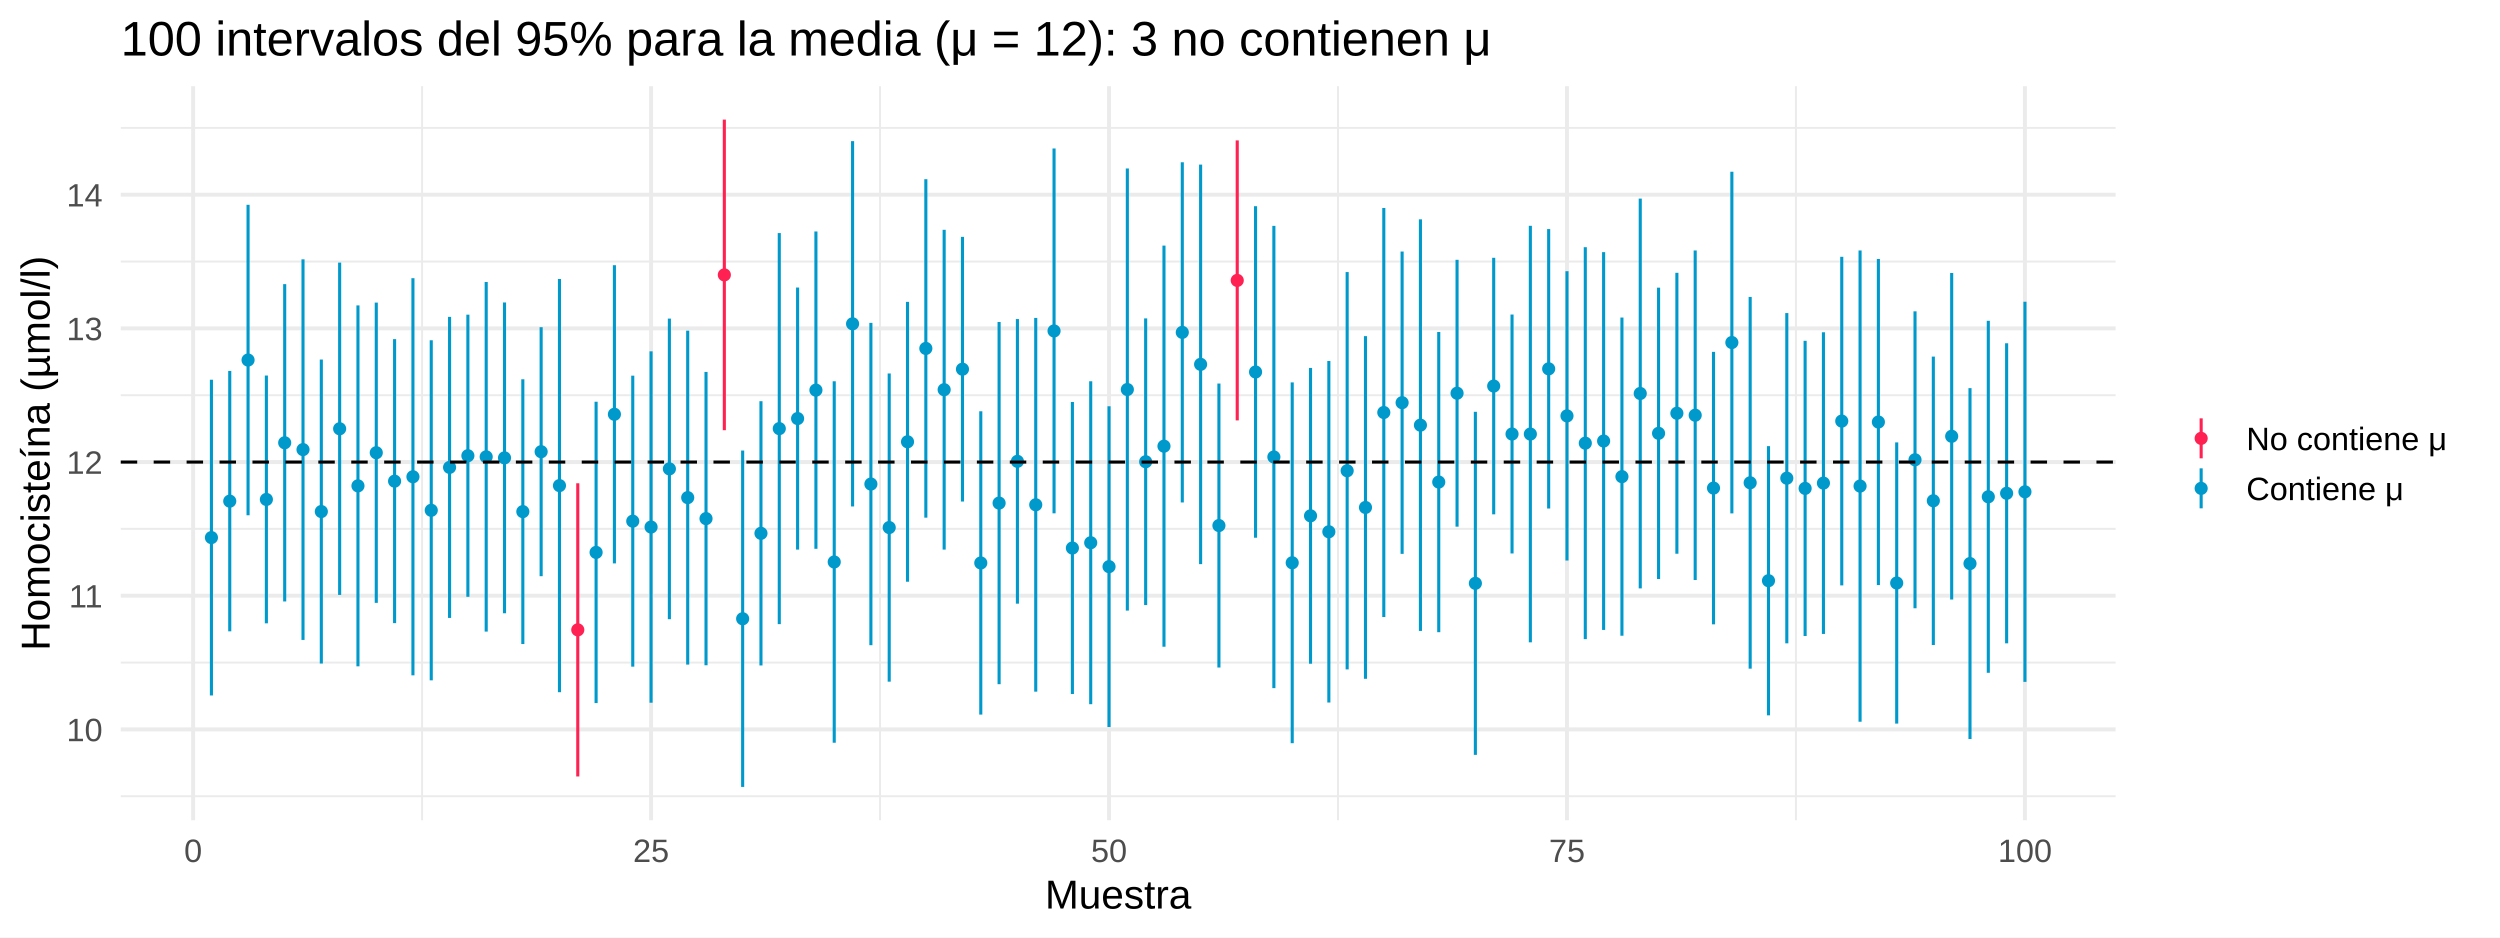
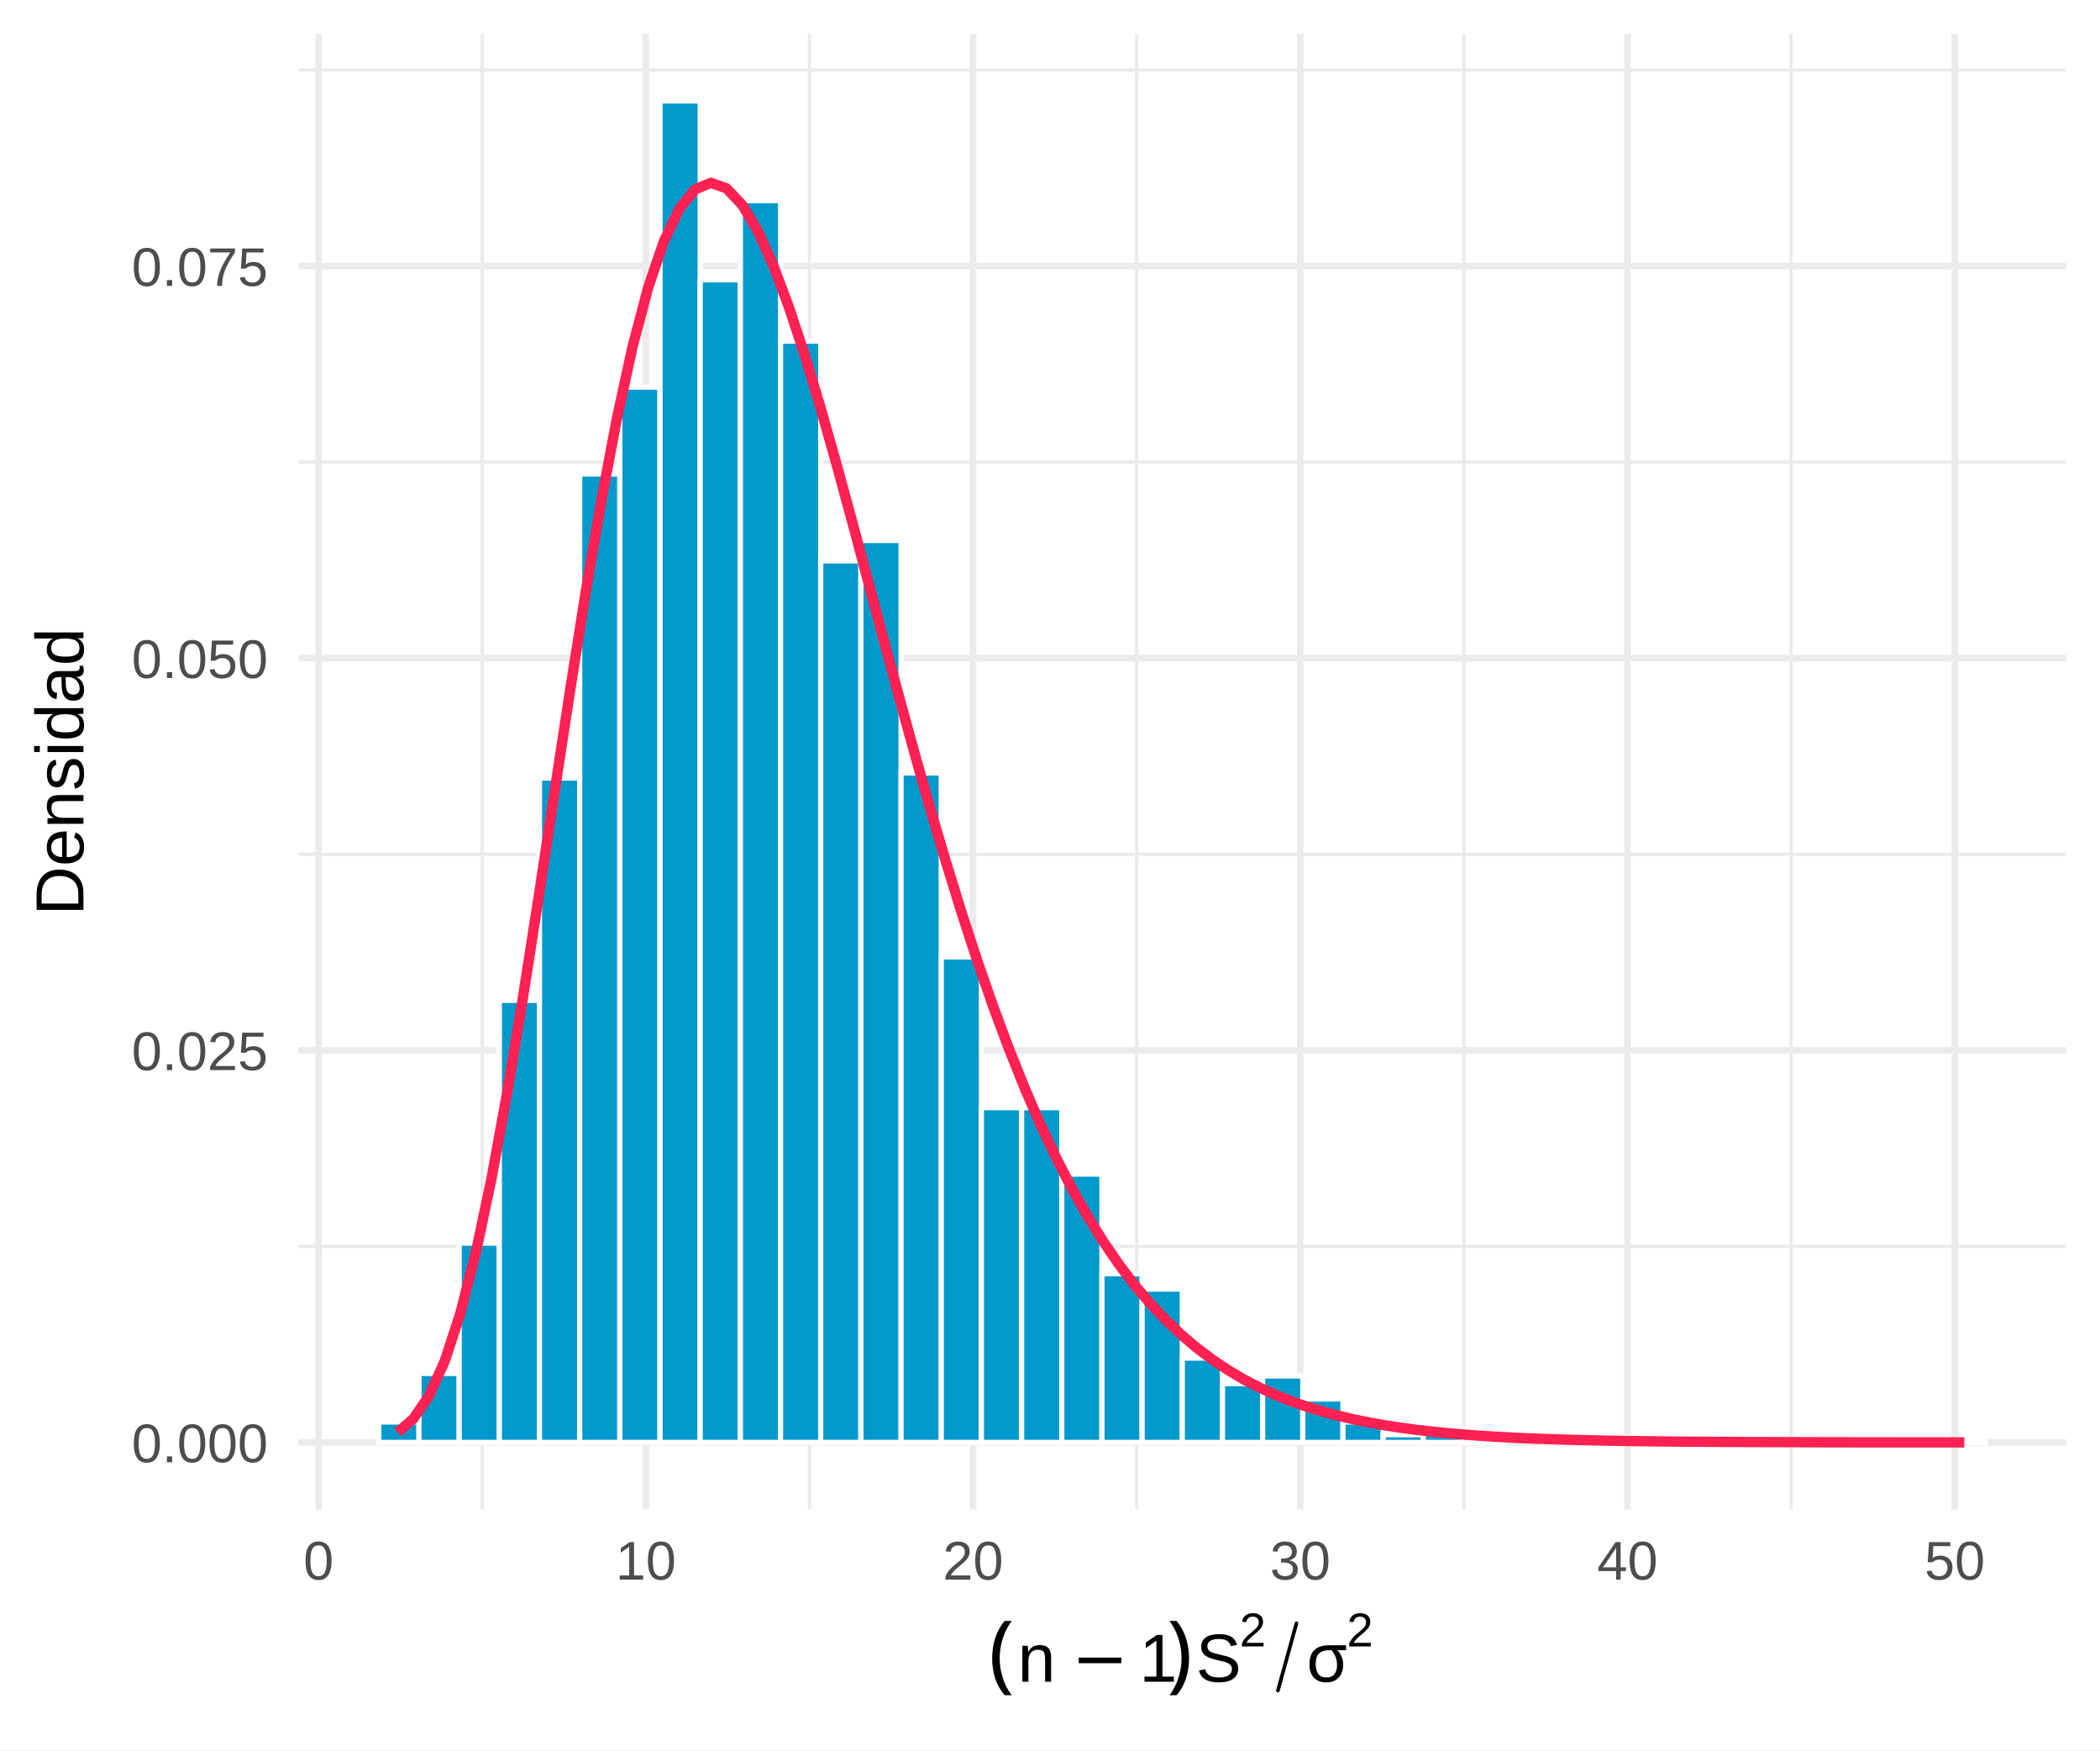
- <svg xmlns="http://www.w3.org/2000/svg" class="svglite" width="864.00pt" height="324.00pt" viewBox="0 0 864.00 324.00">
+ <svg xmlns="http://www.w3.org/2000/svg" class="svglite" width="432.00pt" height="360.00pt" viewBox="0 0 432.00 360.00">
  <defs>
    <style type="text/css">
    .svglite line, .svglite polyline, .svglite polygon, .svglite path, .svglite rect, .svglite circle {
      fill: none;
      stroke: #000000;
      stroke-linecap: round;
      stroke-linejoin: round;
      stroke-miterlimit: 10.00;
    }
    .svglite text {
      white-space: pre;
    }
  </style>
  </defs>
  <rect width="100%" height="100%" style="stroke: none; fill: #FFFFFF;" />
  <defs>
-     <clipPath id="cpMC4wMHw4NjQuMDB8MC4wMHwzMjQuMDA=">
-       <rect x="0.00" y="0.00" width="864.00" height="324.00" />
+     <clipPath id="cpMC4wMHw0MzIuMDB8MC4wMHwzNjAuMDA=">
+       <rect x="0.00" y="0.00" width="432.00" height="360.00" />
    </clipPath>
  </defs>
-   <g clip-path="url(#cpMC4wMHw4NjQuMDB8MC4wMHwzMjQuMDA=)">
+   <g clip-path="url(#cpMC4wMHw0MzIuMDB8MC4wMHwzNjAuMDA=)">
</g>
  <defs>
-     <clipPath id="cpNDEuNzN8NzMxLjE2fDI5LjgwfDI4My41MA==">
-       <rect x="41.73" y="29.80" width="689.43" height="253.69" />
+     <clipPath id="cpNjEuNDB8NDI1LjAzfDYuOTd8MzEwLjQ1">
+       <rect x="61.40" y="6.97" width="363.63" height="303.47" />
    </clipPath>
  </defs>
-   <g clip-path="url(#cpNDEuNzN8NzMxLjE2fDI5LjgwfDI4My41MA==)">
-     <polyline points="41.73,275.18 731.16,275.18 " style="stroke-width: 0.68; stroke: #EBEBEB; stroke-linecap: butt;" />
-     <polyline points="41.73,228.98 731.16,228.98 " style="stroke-width: 0.68; stroke: #EBEBEB; stroke-linecap: butt;" />
-     <polyline points="41.73,182.78 731.16,182.78 " style="stroke-width: 0.68; stroke: #EBEBEB; stroke-linecap: butt;" />
-     <polyline points="41.73,136.59 731.16,136.59 " style="stroke-width: 0.68; stroke: #EBEBEB; stroke-linecap: butt;" />
-     <polyline points="41.73,90.39 731.16,90.39 " style="stroke-width: 0.68; stroke: #EBEBEB; stroke-linecap: butt;" />
-     <polyline points="41.73,44.20 731.16,44.20 " style="stroke-width: 0.68; stroke: #EBEBEB; stroke-linecap: butt;" />
-     <polyline points="145.87,283.50 145.87,29.80 " style="stroke-width: 0.68; stroke: #EBEBEB; stroke-linecap: butt;" />
-     <polyline points="304.14,283.50 304.14,29.80 " style="stroke-width: 0.68; stroke: #EBEBEB; stroke-linecap: butt;" />
-     <polyline points="462.41,283.50 462.41,29.80 " style="stroke-width: 0.68; stroke: #EBEBEB; stroke-linecap: butt;" />
-     <polyline points="620.68,283.50 620.68,29.80 " style="stroke-width: 0.68; stroke: #EBEBEB; stroke-linecap: butt;" />
-     <polyline points="41.73,252.08 731.16,252.08 " style="stroke-width: 1.36; stroke: #EBEBEB; stroke-linecap: butt;" />
-     <polyline points="41.73,205.88 731.16,205.88 " style="stroke-width: 1.36; stroke: #EBEBEB; stroke-linecap: butt;" />
-     <polyline points="41.73,159.69 731.16,159.69 " style="stroke-width: 1.36; stroke: #EBEBEB; stroke-linecap: butt;" />
-     <polyline points="41.73,113.49 731.16,113.49 " style="stroke-width: 1.36; stroke: #EBEBEB; stroke-linecap: butt;" />
-     <polyline points="41.73,67.29 731.16,67.29 " style="stroke-width: 1.36; stroke: #EBEBEB; stroke-linecap: butt;" />
-     <polyline points="66.74,283.50 66.74,29.80 " style="stroke-width: 1.36; stroke: #EBEBEB; stroke-linecap: butt;" />
-     <polyline points="225.01,283.50 225.01,29.80 " style="stroke-width: 1.36; stroke: #EBEBEB; stroke-linecap: butt;" />
-     <polyline points="383.28,283.50 383.28,29.80 " style="stroke-width: 1.36; stroke: #EBEBEB; stroke-linecap: butt;" />
-     <polyline points="541.55,283.50 541.55,29.80 " style="stroke-width: 1.36; stroke: #EBEBEB; stroke-linecap: butt;" />
-     <polyline points="699.82,283.50 699.82,29.80 " style="stroke-width: 1.36; stroke: #EBEBEB; stroke-linecap: butt;" />
-     <line x1="73.07" y1="240.35" x2="73.07" y2="131.23" style="stroke-width: 1.07; stroke: #0099CC; stroke-linecap: butt;" />
-     <line x1="79.40" y1="218.19" x2="79.40" y2="128.20" style="stroke-width: 1.07; stroke: #0099CC; stroke-linecap: butt;" />
-     <line x1="85.73" y1="178.08" x2="85.73" y2="70.78" style="stroke-width: 1.07; stroke: #0099CC; stroke-linecap: butt;" />
-     <line x1="92.06" y1="215.42" x2="92.06" y2="129.79" style="stroke-width: 1.07; stroke: #0099CC; stroke-linecap: butt;" />
-     <line x1="98.39" y1="207.86" x2="98.39" y2="98.19" style="stroke-width: 1.07; stroke: #0099CC; stroke-linecap: butt;" />
-     <line x1="104.72" y1="221.15" x2="104.72" y2="89.62" style="stroke-width: 1.07; stroke: #0099CC; stroke-linecap: butt;" />
-     <line x1="111.05" y1="229.32" x2="111.05" y2="124.25" style="stroke-width: 1.07; stroke: #0099CC; stroke-linecap: butt;" />
-     <line x1="117.38" y1="205.61" x2="117.38" y2="90.75" style="stroke-width: 1.07; stroke: #0099CC; stroke-linecap: butt;" />
-     <line x1="123.71" y1="230.28" x2="123.71" y2="105.55" style="stroke-width: 1.07; stroke: #0099CC; stroke-linecap: butt;" />
-     <line x1="130.04" y1="208.35" x2="130.04" y2="104.57" style="stroke-width: 1.07; stroke: #0099CC; stroke-linecap: butt;" />
-     <line x1="136.37" y1="215.36" x2="136.37" y2="117.21" style="stroke-width: 1.07; stroke: #0099CC; stroke-linecap: butt;" />
-     <line x1="142.71" y1="233.39" x2="142.71" y2="96.14" style="stroke-width: 1.07; stroke: #0099CC; stroke-linecap: butt;" />
-     <line x1="149.04" y1="235.12" x2="149.04" y2="117.60" style="stroke-width: 1.07; stroke: #0099CC; stroke-linecap: butt;" />
-     <line x1="155.37" y1="213.56" x2="155.37" y2="109.50" style="stroke-width: 1.07; stroke: #0099CC; stroke-linecap: butt;" />
-     <line x1="161.70" y1="206.25" x2="161.70" y2="108.76" style="stroke-width: 1.07; stroke: #0099CC; stroke-linecap: butt;" />
-     <line x1="168.03" y1="218.29" x2="168.03" y2="97.47" style="stroke-width: 1.07; stroke: #0099CC; stroke-linecap: butt;" />
-     <line x1="174.36" y1="211.94" x2="174.36" y2="104.54" style="stroke-width: 1.07; stroke: #0099CC; stroke-linecap: butt;" />
-     <line x1="180.69" y1="222.57" x2="180.69" y2="131.07" style="stroke-width: 1.07; stroke: #0099CC; stroke-linecap: butt;" />
-     <line x1="187.02" y1="199.14" x2="187.02" y2="113.08" style="stroke-width: 1.07; stroke: #0099CC; stroke-linecap: butt;" />
-     <line x1="193.35" y1="239.22" x2="193.35" y2="96.43" style="stroke-width: 1.07; stroke: #0099CC; stroke-linecap: butt;" />
-     <line x1="199.68" y1="268.34" x2="199.68" y2="167.02" style="stroke-width: 1.07; stroke: #FF2152; stroke-linecap: butt;" />
-     <line x1="206.01" y1="242.97" x2="206.01" y2="138.85" style="stroke-width: 1.07; stroke: #0099CC; stroke-linecap: butt;" />
-     <line x1="212.34" y1="194.70" x2="212.34" y2="91.65" style="stroke-width: 1.07; stroke: #0099CC; stroke-linecap: butt;" />
-     <line x1="218.68" y1="230.41" x2="218.68" y2="129.84" style="stroke-width: 1.07; stroke: #0099CC; stroke-linecap: butt;" />
-     <line x1="225.01" y1="242.86" x2="225.01" y2="121.43" style="stroke-width: 1.07; stroke: #0099CC; stroke-linecap: butt;" />
-     <line x1="231.34" y1="213.99" x2="231.34" y2="110.10" style="stroke-width: 1.07; stroke: #0099CC; stroke-linecap: butt;" />
-     <line x1="237.67" y1="229.68" x2="237.67" y2="114.27" style="stroke-width: 1.07; stroke: #0099CC; stroke-linecap: butt;" />
-     <line x1="244.00" y1="229.92" x2="244.00" y2="128.54" style="stroke-width: 1.07; stroke: #0099CC; stroke-linecap: butt;" />
-     <line x1="250.33" y1="148.67" x2="250.33" y2="41.33" style="stroke-width: 1.07; stroke: #FF2152; stroke-linecap: butt;" />
-     <line x1="256.66" y1="271.96" x2="256.66" y2="155.71" style="stroke-width: 1.07; stroke: #0099CC; stroke-linecap: butt;" />
-     <line x1="262.99" y1="229.99" x2="262.99" y2="138.66" style="stroke-width: 1.07; stroke: #0099CC; stroke-linecap: butt;" />
-     <line x1="269.32" y1="215.71" x2="269.32" y2="80.55" style="stroke-width: 1.07; stroke: #0099CC; stroke-linecap: butt;" />
-     <line x1="275.65" y1="189.94" x2="275.65" y2="99.37" style="stroke-width: 1.07; stroke: #0099CC; stroke-linecap: butt;" />
-     <line x1="281.98" y1="189.66" x2="281.98" y2="80.00" style="stroke-width: 1.07; stroke: #0099CC; stroke-linecap: butt;" />
-     <line x1="288.31" y1="256.68" x2="288.31" y2="131.76" style="stroke-width: 1.07; stroke: #0099CC; stroke-linecap: butt;" />
-     <line x1="294.65" y1="175.04" x2="294.65" y2="48.78" style="stroke-width: 1.07; stroke: #0099CC; stroke-linecap: butt;" />
-     <line x1="300.98" y1="222.99" x2="300.98" y2="111.59" style="stroke-width: 1.07; stroke: #0099CC; stroke-linecap: butt;" />
-     <line x1="307.31" y1="235.58" x2="307.31" y2="129.06" style="stroke-width: 1.07; stroke: #0099CC; stroke-linecap: butt;" />
-     <line x1="313.64" y1="201.05" x2="313.64" y2="104.32" style="stroke-width: 1.07; stroke: #0099CC; stroke-linecap: butt;" />
-     <line x1="319.97" y1="178.90" x2="319.97" y2="61.94" style="stroke-width: 1.07; stroke: #0099CC; stroke-linecap: butt;" />
-     <line x1="326.30" y1="189.95" x2="326.30" y2="79.41" style="stroke-width: 1.07; stroke: #0099CC; stroke-linecap: butt;" />
-     <line x1="332.63" y1="173.32" x2="332.63" y2="81.86" style="stroke-width: 1.07; stroke: #0099CC; stroke-linecap: butt;" />
-     <line x1="338.96" y1="246.97" x2="338.96" y2="142.14" style="stroke-width: 1.07; stroke: #0099CC; stroke-linecap: butt;" />
-     <line x1="345.29" y1="236.45" x2="345.29" y2="111.29" style="stroke-width: 1.07; stroke: #0099CC; stroke-linecap: butt;" />
-     <line x1="351.62" y1="208.62" x2="351.62" y2="110.26" style="stroke-width: 1.07; stroke: #0099CC; stroke-linecap: butt;" />
-     <line x1="357.95" y1="239.03" x2="357.95" y2="109.87" style="stroke-width: 1.07; stroke: #0099CC; stroke-linecap: butt;" />
-     <line x1="364.28" y1="177.41" x2="364.28" y2="51.32" style="stroke-width: 1.07; stroke: #0099CC; stroke-linecap: butt;" />
-     <line x1="370.62" y1="239.85" x2="370.62" y2="138.94" style="stroke-width: 1.07; stroke: #0099CC; stroke-linecap: butt;" />
-     <line x1="376.95" y1="243.36" x2="376.95" y2="131.77" style="stroke-width: 1.07; stroke: #0099CC; stroke-linecap: butt;" />
-     <line x1="383.28" y1="251.24" x2="383.28" y2="140.41" style="stroke-width: 1.07; stroke: #0099CC; stroke-linecap: butt;" />
-     <line x1="389.61" y1="211.03" x2="389.61" y2="58.21" style="stroke-width: 1.07; stroke: #0099CC; stroke-linecap: butt;" />
-     <line x1="395.94" y1="209.12" x2="395.94" y2="110.03" style="stroke-width: 1.07; stroke: #0099CC; stroke-linecap: butt;" />
-     <line x1="402.27" y1="223.52" x2="402.27" y2="84.87" style="stroke-width: 1.07; stroke: #0099CC; stroke-linecap: butt;" />
-     <line x1="408.60" y1="173.65" x2="408.60" y2="56.08" style="stroke-width: 1.07; stroke: #0099CC; stroke-linecap: butt;" />
-     <line x1="414.93" y1="194.97" x2="414.93" y2="56.88" style="stroke-width: 1.07; stroke: #0099CC; stroke-linecap: butt;" />
-     <line x1="421.26" y1="230.70" x2="421.26" y2="132.55" style="stroke-width: 1.07; stroke: #0099CC; stroke-linecap: butt;" />
-     <line x1="427.59" y1="145.29" x2="427.59" y2="48.53" style="stroke-width: 1.07; stroke: #FF2152; stroke-linecap: butt;" />
-     <line x1="433.92" y1="185.84" x2="433.92" y2="71.27" style="stroke-width: 1.07; stroke: #0099CC; stroke-linecap: butt;" />
-     <line x1="440.25" y1="237.81" x2="440.25" y2="78.05" style="stroke-width: 1.07; stroke: #0099CC; stroke-linecap: butt;" />
-     <line x1="446.59" y1="256.84" x2="446.59" y2="132.16" style="stroke-width: 1.07; stroke: #0099CC; stroke-linecap: butt;" />
-     <line x1="452.92" y1="229.38" x2="452.92" y2="127.16" style="stroke-width: 1.07; stroke: #0099CC; stroke-linecap: butt;" />
-     <line x1="459.25" y1="242.79" x2="459.25" y2="124.77" style="stroke-width: 1.07; stroke: #0099CC; stroke-linecap: butt;" />
-     <line x1="465.58" y1="231.35" x2="465.58" y2="94.03" style="stroke-width: 1.07; stroke: #0099CC; stroke-linecap: butt;" />
-     <line x1="471.91" y1="234.59" x2="471.91" y2="116.17" style="stroke-width: 1.07; stroke: #0099CC; stroke-linecap: butt;" />
-     <line x1="478.24" y1="213.23" x2="478.24" y2="71.88" style="stroke-width: 1.07; stroke: #0099CC; stroke-linecap: butt;" />
-     <line x1="484.57" y1="191.41" x2="484.57" y2="86.93" style="stroke-width: 1.07; stroke: #0099CC; stroke-linecap: butt;" />
-     <line x1="490.90" y1="218.05" x2="490.90" y2="75.80" style="stroke-width: 1.07; stroke: #0099CC; stroke-linecap: butt;" />
-     <line x1="497.23" y1="218.48" x2="497.23" y2="114.73" style="stroke-width: 1.07; stroke: #0099CC; stroke-linecap: butt;" />
-     <line x1="503.56" y1="182.02" x2="503.56" y2="89.79" style="stroke-width: 1.07; stroke: #0099CC; stroke-linecap: butt;" />
-     <line x1="509.89" y1="260.89" x2="509.89" y2="142.32" style="stroke-width: 1.07; stroke: #0099CC; stroke-linecap: butt;" />
-     <line x1="516.22" y1="177.75" x2="516.22" y2="89.10" style="stroke-width: 1.07; stroke: #0099CC; stroke-linecap: butt;" />
-     <line x1="522.56" y1="191.28" x2="522.56" y2="108.71" style="stroke-width: 1.07; stroke: #0099CC; stroke-linecap: butt;" />
-     <line x1="528.89" y1="221.99" x2="528.89" y2="78.03" style="stroke-width: 1.07; stroke: #0099CC; stroke-linecap: butt;" />
-     <line x1="535.22" y1="175.76" x2="535.22" y2="79.17" style="stroke-width: 1.07; stroke: #0099CC; stroke-linecap: butt;" />
-     <line x1="541.55" y1="193.73" x2="541.55" y2="93.73" style="stroke-width: 1.07; stroke: #0099CC; stroke-linecap: butt;" />
-     <line x1="547.88" y1="220.89" x2="547.88" y2="85.44" style="stroke-width: 1.07; stroke: #0099CC; stroke-linecap: butt;" />
-     <line x1="554.21" y1="217.71" x2="554.21" y2="87.14" style="stroke-width: 1.07; stroke: #0099CC; stroke-linecap: butt;" />
-     <line x1="560.54" y1="219.72" x2="560.54" y2="109.75" style="stroke-width: 1.07; stroke: #0099CC; stroke-linecap: butt;" />
-     <line x1="566.87" y1="203.35" x2="566.87" y2="68.63" style="stroke-width: 1.07; stroke: #0099CC; stroke-linecap: butt;" />
-     <line x1="573.20" y1="200.11" x2="573.20" y2="99.42" style="stroke-width: 1.07; stroke: #0099CC; stroke-linecap: butt;" />
-     <line x1="579.53" y1="191.37" x2="579.53" y2="94.27" style="stroke-width: 1.07; stroke: #0099CC; stroke-linecap: butt;" />
-     <line x1="585.86" y1="200.45" x2="585.86" y2="86.55" style="stroke-width: 1.07; stroke: #0099CC; stroke-linecap: butt;" />
-     <line x1="592.19" y1="215.76" x2="592.19" y2="121.61" style="stroke-width: 1.07; stroke: #0099CC; stroke-linecap: butt;" />
-     <line x1="598.53" y1="177.42" x2="598.53" y2="59.35" style="stroke-width: 1.07; stroke: #0099CC; stroke-linecap: butt;" />
-     <line x1="604.86" y1="231.10" x2="604.86" y2="102.61" style="stroke-width: 1.07; stroke: #0099CC; stroke-linecap: butt;" />
-     <line x1="611.19" y1="247.21" x2="611.19" y2="154.18" style="stroke-width: 1.07; stroke: #0099CC; stroke-linecap: butt;" />
-     <line x1="617.52" y1="222.34" x2="617.52" y2="108.19" style="stroke-width: 1.07; stroke: #0099CC; stroke-linecap: butt;" />
-     <line x1="623.85" y1="219.80" x2="623.85" y2="117.78" style="stroke-width: 1.07; stroke: #0099CC; stroke-linecap: butt;" />
-     <line x1="630.18" y1="219.09" x2="630.18" y2="114.82" style="stroke-width: 1.07; stroke: #0099CC; stroke-linecap: butt;" />
-     <line x1="636.51" y1="202.31" x2="636.51" y2="88.74" style="stroke-width: 1.07; stroke: #0099CC; stroke-linecap: butt;" />
-     <line x1="642.84" y1="249.42" x2="642.84" y2="86.55" style="stroke-width: 1.07; stroke: #0099CC; stroke-linecap: butt;" />
-     <line x1="649.17" y1="202.21" x2="649.17" y2="89.50" style="stroke-width: 1.07; stroke: #0099CC; stroke-linecap: butt;" />
-     <line x1="655.50" y1="250.08" x2="655.50" y2="152.89" style="stroke-width: 1.07; stroke: #0099CC; stroke-linecap: butt;" />
-     <line x1="661.83" y1="210.21" x2="661.83" y2="107.60" style="stroke-width: 1.07; stroke: #0099CC; stroke-linecap: butt;" />
-     <line x1="668.16" y1="222.91" x2="668.16" y2="123.24" style="stroke-width: 1.07; stroke: #0099CC; stroke-linecap: butt;" />
-     <line x1="674.50" y1="207.20" x2="674.50" y2="94.36" style="stroke-width: 1.07; stroke: #0099CC; stroke-linecap: butt;" />
-     <line x1="680.83" y1="255.39" x2="680.83" y2="134.15" style="stroke-width: 1.07; stroke: #0099CC; stroke-linecap: butt;" />
-     <line x1="687.16" y1="232.53" x2="687.16" y2="110.86" style="stroke-width: 1.07; stroke: #0099CC; stroke-linecap: butt;" />
-     <line x1="693.49" y1="222.33" x2="693.49" y2="118.64" style="stroke-width: 1.07; stroke: #0099CC; stroke-linecap: butt;" />
-     <line x1="699.82" y1="235.65" x2="699.82" y2="104.29" style="stroke-width: 1.07; stroke: #0099CC; stroke-linecap: butt;" />
-     <circle cx="73.07" cy="185.79" r="1.56" style="stroke-width: 1.42; stroke: #0099CC; fill: #0099CC;" />
-     <circle cx="79.40" cy="173.20" r="1.56" style="stroke-width: 1.42; stroke: #0099CC; fill: #0099CC;" />
-     <circle cx="85.73" cy="124.43" r="1.56" style="stroke-width: 1.42; stroke: #0099CC; fill: #0099CC;" />
-     <circle cx="92.06" cy="172.61" r="1.56" style="stroke-width: 1.42; stroke: #0099CC; fill: #0099CC;" />
-     <circle cx="98.39" cy="153.02" r="1.56" style="stroke-width: 1.42; stroke: #0099CC; fill: #0099CC;" />
-     <circle cx="104.72" cy="155.38" r="1.56" style="stroke-width: 1.42; stroke: #0099CC; fill: #0099CC;" />
-     <circle cx="111.05" cy="176.79" r="1.56" style="stroke-width: 1.42; stroke: #0099CC; fill: #0099CC;" />
-     <circle cx="117.38" cy="148.18" r="1.56" style="stroke-width: 1.42; stroke: #0099CC; fill: #0099CC;" />
-     <circle cx="123.71" cy="167.91" r="1.56" style="stroke-width: 1.42; stroke: #0099CC; fill: #0099CC;" />
-     <circle cx="130.04" cy="156.46" r="1.56" style="stroke-width: 1.42; stroke: #0099CC; fill: #0099CC;" />
-     <circle cx="136.37" cy="166.29" r="1.56" style="stroke-width: 1.42; stroke: #0099CC; fill: #0099CC;" />
-     <circle cx="142.71" cy="164.77" r="1.56" style="stroke-width: 1.42; stroke: #0099CC; fill: #0099CC;" />
-     <circle cx="149.04" cy="176.36" r="1.56" style="stroke-width: 1.42; stroke: #0099CC; fill: #0099CC;" />
-     <circle cx="155.37" cy="161.53" r="1.56" style="stroke-width: 1.42; stroke: #0099CC; fill: #0099CC;" />
-     <circle cx="161.70" cy="157.50" r="1.56" style="stroke-width: 1.42; stroke: #0099CC; fill: #0099CC;" />
-     <circle cx="168.03" cy="157.88" r="1.56" style="stroke-width: 1.42; stroke: #0099CC; fill: #0099CC;" />
-     <circle cx="174.36" cy="158.24" r="1.56" style="stroke-width: 1.42; stroke: #0099CC; fill: #0099CC;" />
-     <circle cx="180.69" cy="176.82" r="1.56" style="stroke-width: 1.42; stroke: #0099CC; fill: #0099CC;" />
-     <circle cx="187.02" cy="156.11" r="1.56" style="stroke-width: 1.42; stroke: #0099CC; fill: #0099CC;" />
-     <circle cx="193.35" cy="167.82" r="1.56" style="stroke-width: 1.42; stroke: #0099CC; fill: #0099CC;" />
-     <circle cx="199.68" cy="217.68" r="1.56" style="stroke-width: 1.42; stroke: #FF2152; fill: #FF2152;" />
-     <circle cx="206.01" cy="190.91" r="1.56" style="stroke-width: 1.42; stroke: #0099CC; fill: #0099CC;" />
-     <circle cx="212.34" cy="143.18" r="1.56" style="stroke-width: 1.42; stroke: #0099CC; fill: #0099CC;" />
-     <circle cx="218.68" cy="180.12" r="1.56" style="stroke-width: 1.42; stroke: #0099CC; fill: #0099CC;" />
-     <circle cx="225.01" cy="182.15" r="1.56" style="stroke-width: 1.42; stroke: #0099CC; fill: #0099CC;" />
-     <circle cx="231.34" cy="162.04" r="1.56" style="stroke-width: 1.42; stroke: #0099CC; fill: #0099CC;" />
-     <circle cx="237.67" cy="171.98" r="1.56" style="stroke-width: 1.42; stroke: #0099CC; fill: #0099CC;" />
-     <circle cx="244.00" cy="179.23" r="1.56" style="stroke-width: 1.42; stroke: #0099CC; fill: #0099CC;" />
-     <circle cx="250.33" cy="95.00" r="1.56" style="stroke-width: 1.42; stroke: #FF2152; fill: #FF2152;" />
-     <circle cx="256.66" cy="213.84" r="1.56" style="stroke-width: 1.42; stroke: #0099CC; fill: #0099CC;" />
-     <circle cx="262.99" cy="184.32" r="1.56" style="stroke-width: 1.42; stroke: #0099CC; fill: #0099CC;" />
-     <circle cx="269.32" cy="148.13" r="1.56" style="stroke-width: 1.42; stroke: #0099CC; fill: #0099CC;" />
-     <circle cx="275.65" cy="144.65" r="1.56" style="stroke-width: 1.42; stroke: #0099CC; fill: #0099CC;" />
-     <circle cx="281.98" cy="134.83" r="1.56" style="stroke-width: 1.42; stroke: #0099CC; fill: #0099CC;" />
-     <circle cx="288.31" cy="194.22" r="1.56" style="stroke-width: 1.42; stroke: #0099CC; fill: #0099CC;" />
-     <circle cx="294.65" cy="111.91" r="1.56" style="stroke-width: 1.42; stroke: #0099CC; fill: #0099CC;" />
-     <circle cx="300.98" cy="167.29" r="1.56" style="stroke-width: 1.42; stroke: #0099CC; fill: #0099CC;" />
-     <circle cx="307.31" cy="182.32" r="1.56" style="stroke-width: 1.42; stroke: #0099CC; fill: #0099CC;" />
-     <circle cx="313.64" cy="152.68" r="1.56" style="stroke-width: 1.42; stroke: #0099CC; fill: #0099CC;" />
-     <circle cx="319.97" cy="120.42" r="1.56" style="stroke-width: 1.42; stroke: #0099CC; fill: #0099CC;" />
-     <circle cx="326.30" cy="134.68" r="1.56" style="stroke-width: 1.42; stroke: #0099CC; fill: #0099CC;" />
-     <circle cx="332.63" cy="127.59" r="1.56" style="stroke-width: 1.42; stroke: #0099CC; fill: #0099CC;" />
-     <circle cx="338.96" cy="194.56" r="1.56" style="stroke-width: 1.42; stroke: #0099CC; fill: #0099CC;" />
-     <circle cx="345.29" cy="173.87" r="1.56" style="stroke-width: 1.42; stroke: #0099CC; fill: #0099CC;" />
-     <circle cx="351.62" cy="159.44" r="1.56" style="stroke-width: 1.42; stroke: #0099CC; fill: #0099CC;" />
-     <circle cx="357.95" cy="174.45" r="1.56" style="stroke-width: 1.42; stroke: #0099CC; fill: #0099CC;" />
-     <circle cx="364.28" cy="114.37" r="1.56" style="stroke-width: 1.42; stroke: #0099CC; fill: #0099CC;" />
-     <circle cx="370.62" cy="189.40" r="1.56" style="stroke-width: 1.42; stroke: #0099CC; fill: #0099CC;" />
-     <circle cx="376.95" cy="187.57" r="1.56" style="stroke-width: 1.42; stroke: #0099CC; fill: #0099CC;" />
-     <circle cx="383.28" cy="195.83" r="1.56" style="stroke-width: 1.42; stroke: #0099CC; fill: #0099CC;" />
-     <circle cx="389.61" cy="134.62" r="1.56" style="stroke-width: 1.42; stroke: #0099CC; fill: #0099CC;" />
-     <circle cx="395.94" cy="159.58" r="1.56" style="stroke-width: 1.42; stroke: #0099CC; fill: #0099CC;" />
-     <circle cx="402.27" cy="154.20" r="1.56" style="stroke-width: 1.42; stroke: #0099CC; fill: #0099CC;" />
-     <circle cx="408.60" cy="114.87" r="1.56" style="stroke-width: 1.42; stroke: #0099CC; fill: #0099CC;" />
-     <circle cx="414.93" cy="125.92" r="1.56" style="stroke-width: 1.42; stroke: #0099CC; fill: #0099CC;" />
-     <circle cx="421.26" cy="181.63" r="1.56" style="stroke-width: 1.42; stroke: #0099CC; fill: #0099CC;" />
-     <circle cx="427.59" cy="96.91" r="1.56" style="stroke-width: 1.42; stroke: #FF2152; fill: #FF2152;" />
-     <circle cx="433.92" cy="128.56" r="1.56" style="stroke-width: 1.42; stroke: #0099CC; fill: #0099CC;" />
-     <circle cx="440.25" cy="157.93" r="1.56" style="stroke-width: 1.42; stroke: #0099CC; fill: #0099CC;" />
-     <circle cx="446.59" cy="194.50" r="1.56" style="stroke-width: 1.42; stroke: #0099CC; fill: #0099CC;" />
-     <circle cx="452.92" cy="178.27" r="1.56" style="stroke-width: 1.42; stroke: #0099CC; fill: #0099CC;" />
-     <circle cx="459.25" cy="183.78" r="1.56" style="stroke-width: 1.42; stroke: #0099CC; fill: #0099CC;" />
-     <circle cx="465.58" cy="162.69" r="1.56" style="stroke-width: 1.42; stroke: #0099CC; fill: #0099CC;" />
-     <circle cx="471.91" cy="175.38" r="1.56" style="stroke-width: 1.42; stroke: #0099CC; fill: #0099CC;" />
-     <circle cx="478.24" cy="142.56" r="1.56" style="stroke-width: 1.42; stroke: #0099CC; fill: #0099CC;" />
-     <circle cx="484.57" cy="139.17" r="1.56" style="stroke-width: 1.42; stroke: #0099CC; fill: #0099CC;" />
-     <circle cx="490.90" cy="146.93" r="1.56" style="stroke-width: 1.42; stroke: #0099CC; fill: #0099CC;" />
-     <circle cx="497.23" cy="166.60" r="1.56" style="stroke-width: 1.42; stroke: #0099CC; fill: #0099CC;" />
-     <circle cx="503.56" cy="135.90" r="1.56" style="stroke-width: 1.42; stroke: #0099CC; fill: #0099CC;" />
-     <circle cx="509.89" cy="201.60" r="1.56" style="stroke-width: 1.42; stroke: #0099CC; fill: #0099CC;" />
-     <circle cx="516.22" cy="133.42" r="1.56" style="stroke-width: 1.42; stroke: #0099CC; fill: #0099CC;" />
-     <circle cx="522.56" cy="150.00" r="1.56" style="stroke-width: 1.42; stroke: #0099CC; fill: #0099CC;" />
-     <circle cx="528.89" cy="150.01" r="1.56" style="stroke-width: 1.42; stroke: #0099CC; fill: #0099CC;" />
-     <circle cx="535.22" cy="127.47" r="1.56" style="stroke-width: 1.42; stroke: #0099CC; fill: #0099CC;" />
-     <circle cx="541.55" cy="143.73" r="1.56" style="stroke-width: 1.42; stroke: #0099CC; fill: #0099CC;" />
-     <circle cx="547.88" cy="153.16" r="1.56" style="stroke-width: 1.42; stroke: #0099CC; fill: #0099CC;" />
-     <circle cx="554.21" cy="152.42" r="1.56" style="stroke-width: 1.42; stroke: #0099CC; fill: #0099CC;" />
-     <circle cx="560.54" cy="164.73" r="1.56" style="stroke-width: 1.42; stroke: #0099CC; fill: #0099CC;" />
-     <circle cx="566.87" cy="135.99" r="1.56" style="stroke-width: 1.42; stroke: #0099CC; fill: #0099CC;" />
-     <circle cx="573.20" cy="149.76" r="1.56" style="stroke-width: 1.42; stroke: #0099CC; fill: #0099CC;" />
-     <circle cx="579.53" cy="142.82" r="1.56" style="stroke-width: 1.42; stroke: #0099CC; fill: #0099CC;" />
-     <circle cx="585.86" cy="143.50" r="1.56" style="stroke-width: 1.42; stroke: #0099CC; fill: #0099CC;" />
-     <circle cx="592.19" cy="168.68" r="1.56" style="stroke-width: 1.42; stroke: #0099CC; fill: #0099CC;" />
-     <circle cx="598.53" cy="118.38" r="1.56" style="stroke-width: 1.42; stroke: #0099CC; fill: #0099CC;" />
-     <circle cx="604.86" cy="166.85" r="1.56" style="stroke-width: 1.42; stroke: #0099CC; fill: #0099CC;" />
-     <circle cx="611.19" cy="200.69" r="1.56" style="stroke-width: 1.42; stroke: #0099CC; fill: #0099CC;" />
-     <circle cx="617.52" cy="165.26" r="1.56" style="stroke-width: 1.42; stroke: #0099CC; fill: #0099CC;" />
-     <circle cx="623.85" cy="168.79" r="1.56" style="stroke-width: 1.42; stroke: #0099CC; fill: #0099CC;" />
-     <circle cx="630.18" cy="166.96" r="1.56" style="stroke-width: 1.42; stroke: #0099CC; fill: #0099CC;" />
-     <circle cx="636.51" cy="145.53" r="1.56" style="stroke-width: 1.42; stroke: #0099CC; fill: #0099CC;" />
-     <circle cx="642.84" cy="167.99" r="1.56" style="stroke-width: 1.42; stroke: #0099CC; fill: #0099CC;" />
-     <circle cx="649.17" cy="145.85" r="1.56" style="stroke-width: 1.42; stroke: #0099CC; fill: #0099CC;" />
-     <circle cx="655.50" cy="201.49" r="1.56" style="stroke-width: 1.42; stroke: #0099CC; fill: #0099CC;" />
-     <circle cx="661.83" cy="158.90" r="1.56" style="stroke-width: 1.42; stroke: #0099CC; fill: #0099CC;" />
-     <circle cx="668.16" cy="173.07" r="1.56" style="stroke-width: 1.42; stroke: #0099CC; fill: #0099CC;" />
-     <circle cx="674.50" cy="150.78" r="1.56" style="stroke-width: 1.42; stroke: #0099CC; fill: #0099CC;" />
-     <circle cx="680.83" cy="194.77" r="1.56" style="stroke-width: 1.42; stroke: #0099CC; fill: #0099CC;" />
-     <circle cx="687.16" cy="171.69" r="1.56" style="stroke-width: 1.42; stroke: #0099CC; fill: #0099CC;" />
-     <circle cx="693.49" cy="170.48" r="1.56" style="stroke-width: 1.42; stroke: #0099CC; fill: #0099CC;" />
-     <circle cx="699.82" cy="169.97" r="1.56" style="stroke-width: 1.42; stroke: #0099CC; fill: #0099CC;" />
-     <line x1="41.73" y1="159.69" x2="731.16" y2="159.69" style="stroke-width: 1.07; stroke-dasharray: 5.69,5.69; stroke-linecap: butt;" />
+   <g clip-path="url(#cpNjEuNDB8NDI1LjAzfDYuOTd8MzEwLjQ1)">
+     <polyline points="61.40,256.33 425.03,256.33 " style="stroke-width: 0.68; stroke: #EBEBEB; stroke-linecap: butt;" />
+     <polyline points="61.40,175.69 425.03,175.69 " style="stroke-width: 0.68; stroke: #EBEBEB; stroke-linecap: butt;" />
+     <polyline points="61.40,95.05 425.03,95.05 " style="stroke-width: 0.68; stroke: #EBEBEB; stroke-linecap: butt;" />
+     <polyline points="61.40,14.41 425.03,14.41 " style="stroke-width: 0.68; stroke: #EBEBEB; stroke-linecap: butt;" />
+     <polyline points="99.19,310.45 99.19,6.97 " style="stroke-width: 0.68; stroke: #EBEBEB; stroke-linecap: butt;" />
+     <polyline points="166.51,310.45 166.51,6.97 " style="stroke-width: 0.68; stroke: #EBEBEB; stroke-linecap: butt;" />
+     <polyline points="233.83,310.45 233.83,6.97 " style="stroke-width: 0.68; stroke: #EBEBEB; stroke-linecap: butt;" />
+     <polyline points="301.14,310.45 301.14,6.97 " style="stroke-width: 0.68; stroke: #EBEBEB; stroke-linecap: butt;" />
+     <polyline points="368.46,310.45 368.46,6.97 " style="stroke-width: 0.68; stroke: #EBEBEB; stroke-linecap: butt;" />
+     <polyline points="61.40,296.65 425.03,296.65 " style="stroke-width: 1.36; stroke: #EBEBEB; stroke-linecap: butt;" />
+     <polyline points="61.40,216.01 425.03,216.01 " style="stroke-width: 1.36; stroke: #EBEBEB; stroke-linecap: butt;" />
+     <polyline points="61.40,135.37 425.03,135.37 " style="stroke-width: 1.36; stroke: #EBEBEB; stroke-linecap: butt;" />
+     <polyline points="61.40,54.73 425.03,54.73 " style="stroke-width: 1.36; stroke: #EBEBEB; stroke-linecap: butt;" />
+     <polyline points="65.53,310.45 65.53,6.97 " style="stroke-width: 1.36; stroke: #EBEBEB; stroke-linecap: butt;" />
+     <polyline points="132.85,310.45 132.85,6.97 " style="stroke-width: 1.36; stroke: #EBEBEB; stroke-linecap: butt;" />
+     <polyline points="200.17,310.45 200.17,6.97 " style="stroke-width: 1.36; stroke: #EBEBEB; stroke-linecap: butt;" />
+     <polyline points="267.48,310.45 267.48,6.97 " style="stroke-width: 1.36; stroke: #EBEBEB; stroke-linecap: butt;" />
+     <polyline points="334.80,310.45 334.80,6.97 " style="stroke-width: 1.36; stroke: #EBEBEB; stroke-linecap: butt;" />
+     <polyline points="402.12,310.45 402.12,6.97 " style="stroke-width: 1.36; stroke: #EBEBEB; stroke-linecap: butt;" />
+     <rect x="77.93" y="292.45" width="8.26" height="4.20" style="stroke-width: 1.07; stroke: #FFFFFF; stroke-linecap: butt; stroke-linejoin: miter; fill: #0099CC;" />
+     <rect x="86.19" y="282.46" width="8.26" height="14.19" style="stroke-width: 1.07; stroke: #FFFFFF; stroke-linecap: butt; stroke-linejoin: miter; fill: #0099CC;" />
+     <rect x="94.46" y="255.66" width="8.26" height="40.99" style="stroke-width: 1.07; stroke: #FFFFFF; stroke-linecap: butt; stroke-linejoin: miter; fill: #0099CC;" />
+     <rect x="102.72" y="205.74" width="8.26" height="90.91" style="stroke-width: 1.07; stroke: #FFFFFF; stroke-linecap: butt; stroke-linejoin: miter; fill: #0099CC;" />
+     <rect x="110.98" y="160.02" width="8.26" height="136.63" style="stroke-width: 1.07; stroke: #FFFFFF; stroke-linecap: butt; stroke-linejoin: miter; fill: #0099CC;" />
+     <rect x="119.25" y="97.49" width="8.26" height="199.16" style="stroke-width: 1.07; stroke: #FFFFFF; stroke-linecap: butt; stroke-linejoin: miter; fill: #0099CC;" />
+     <rect x="127.51" y="79.62" width="8.26" height="217.03" style="stroke-width: 1.07; stroke: #FFFFFF; stroke-linecap: butt; stroke-linejoin: miter; fill: #0099CC;" />
+     <rect x="135.78" y="20.77" width="8.26" height="275.88" style="stroke-width: 1.07; stroke: #FFFFFF; stroke-linecap: butt; stroke-linejoin: miter; fill: #0099CC;" />
+     <rect x="144.04" y="57.55" width="8.26" height="239.10" style="stroke-width: 1.07; stroke: #FFFFFF; stroke-linecap: butt; stroke-linejoin: miter; fill: #0099CC;" />
+     <rect x="152.31" y="41.26" width="8.26" height="255.39" style="stroke-width: 1.07; stroke: #FFFFFF; stroke-linecap: butt; stroke-linejoin: miter; fill: #0099CC;" />
+     <rect x="160.57" y="70.16" width="8.26" height="226.49" style="stroke-width: 1.07; stroke: #FFFFFF; stroke-linecap: butt; stroke-linejoin: miter; fill: #0099CC;" />
+     <rect x="168.83" y="115.36" width="8.26" height="181.29" style="stroke-width: 1.07; stroke: #FFFFFF; stroke-linecap: butt; stroke-linejoin: miter; fill: #0099CC;" />
+     <rect x="177.10" y="111.15" width="8.26" height="185.50" style="stroke-width: 1.07; stroke: #FFFFFF; stroke-linecap: butt; stroke-linejoin: miter; fill: #0099CC;" />
+     <rect x="185.36" y="158.97" width="8.26" height="137.68" style="stroke-width: 1.07; stroke: #FFFFFF; stroke-linecap: butt; stroke-linejoin: miter; fill: #0099CC;" />
+     <rect x="193.63" y="196.81" width="8.26" height="99.84" style="stroke-width: 1.07; stroke: #FFFFFF; stroke-linecap: butt; stroke-linejoin: miter; fill: #0099CC;" />
+     <rect x="201.89" y="227.81" width="8.26" height="68.84" style="stroke-width: 1.07; stroke: #FFFFFF; stroke-linecap: butt; stroke-linejoin: miter; fill: #0099CC;" />
+     <rect x="210.16" y="227.81" width="8.26" height="68.84" style="stroke-width: 1.07; stroke: #FFFFFF; stroke-linecap: butt; stroke-linejoin: miter; fill: #0099CC;" />
+     <rect x="218.42" y="241.47" width="8.26" height="55.18" style="stroke-width: 1.07; stroke: #FFFFFF; stroke-linecap: butt; stroke-linejoin: miter; fill: #0099CC;" />
+     <rect x="226.68" y="261.97" width="8.26" height="34.68" style="stroke-width: 1.07; stroke: #FFFFFF; stroke-linecap: butt; stroke-linejoin: miter; fill: #0099CC;" />
+     <rect x="234.95" y="265.12" width="8.26" height="31.53" style="stroke-width: 1.07; stroke: #FFFFFF; stroke-linecap: butt; stroke-linejoin: miter; fill: #0099CC;" />
+     <rect x="243.21" y="279.31" width="8.26" height="17.34" style="stroke-width: 1.07; stroke: #FFFFFF; stroke-linecap: butt; stroke-linejoin: miter; fill: #0099CC;" />
+     <rect x="251.48" y="284.56" width="8.26" height="12.09" style="stroke-width: 1.07; stroke: #FFFFFF; stroke-linecap: butt; stroke-linejoin: miter; fill: #0099CC;" />
+     <rect x="259.74" y="282.99" width="8.26" height="13.66" style="stroke-width: 1.07; stroke: #FFFFFF; stroke-linecap: butt; stroke-linejoin: miter; fill: #0099CC;" />
+     <rect x="268.01" y="287.72" width="8.26" height="8.93" style="stroke-width: 1.07; stroke: #FFFFFF; stroke-linecap: butt; stroke-linejoin: miter; fill: #0099CC;" />
+     <rect x="276.27" y="292.45" width="8.26" height="4.20" style="stroke-width: 1.07; stroke: #FFFFFF; stroke-linecap: butt; stroke-linejoin: miter; fill: #0099CC;" />
+     <rect x="284.53" y="295.07" width="8.26" height="1.58" style="stroke-width: 1.07; stroke: #FFFFFF; stroke-linecap: butt; stroke-linejoin: miter; fill: #0099CC;" />
+     <rect x="292.80" y="294.02" width="8.26" height="2.63" style="stroke-width: 1.07; stroke: #FFFFFF; stroke-linecap: butt; stroke-linejoin: miter; fill: #0099CC;" />
+     <rect x="301.06" y="296.13" width="8.26" height="0.53" style="stroke-width: 1.07; stroke: #FFFFFF; stroke-linecap: butt; stroke-linejoin: miter; fill: #0099CC;" />
+     <rect x="309.33" y="296.65" width="8.26" height="0.00" style="stroke-width: 1.07; stroke: #FFFFFF; stroke-linecap: butt; stroke-linejoin: miter; fill: #0099CC;" />
+     <rect x="317.59" y="295.60" width="8.26" height="1.05" style="stroke-width: 1.07; stroke: #FFFFFF; stroke-linecap: butt; stroke-linejoin: miter; fill: #0099CC;" />
+     <rect x="325.86" y="296.65" width="8.26" height="0.00" style="stroke-width: 1.07; stroke: #FFFFFF; stroke-linecap: butt; stroke-linejoin: miter; fill: #0099CC;" />
+     <rect x="334.12" y="295.60" width="8.26" height="1.05" style="stroke-width: 1.07; stroke: #FFFFFF; stroke-linecap: butt; stroke-linejoin: miter; fill: #0099CC;" />
+     <rect x="342.38" y="296.65" width="8.26" height="0.00" style="stroke-width: 1.07; stroke: #FFFFFF; stroke-linecap: butt; stroke-linejoin: miter; fill: #0099CC;" />
+     <rect x="350.65" y="296.65" width="8.26" height="0.00" style="stroke-width: 1.07; stroke: #FFFFFF; stroke-linecap: butt; stroke-linejoin: miter; fill: #0099CC;" />
+     <rect x="358.91" y="296.65" width="8.26" height="0.00" style="stroke-width: 1.07; stroke: #FFFFFF; stroke-linecap: butt; stroke-linejoin: miter; fill: #0099CC;" />
+     <rect x="367.18" y="296.13" width="8.26" height="0.53" style="stroke-width: 1.07; stroke: #FFFFFF; stroke-linecap: butt; stroke-linejoin: miter; fill: #0099CC;" />
+     <rect x="375.44" y="296.65" width="8.26" height="0.00" style="stroke-width: 1.07; stroke: #FFFFFF; stroke-linecap: butt; stroke-linejoin: miter; fill: #0099CC;" />
+     <rect x="383.70" y="296.65" width="8.26" height="0.00" style="stroke-width: 1.07; stroke: #FFFFFF; stroke-linecap: butt; stroke-linejoin: miter; fill: #0099CC;" />
+     <rect x="391.97" y="296.65" width="8.26" height="0.00" style="stroke-width: 1.07; stroke: #FFFFFF; stroke-linecap: butt; stroke-linejoin: miter; fill: #0099CC;" />
+     <rect x="400.23" y="296.13" width="8.26" height="0.53" style="stroke-width: 1.07; stroke: #FFFFFF; stroke-linecap: butt; stroke-linejoin: miter; fill: #0099CC;" />
+     <polyline points="81.79,294.58 85.01,291.82 88.23,287.11 91.46,280.00 94.68,270.18 97.90,257.56 101.13,242.27 104.35,224.65 107.57,205.19 110.80,184.52 114.02,163.30 117.24,142.22 120.46,121.94 123.69,103.04 126.91,86.03 130.13,71.28 133.36,59.08 136.58,49.59 139.80,42.88 143.03,38.92 146.25,37.60 149.47,38.75 152.70,42.17 155.92,47.59 159.14,54.75 162.36,63.37 165.59,73.17 168.81,83.90 172.03,95.28 175.26,107.11 178.48,119.16 181.70,131.25 184.93,143.23 188.15,154.97 191.37,166.35 194.60,177.28 197.82,187.71 201.04,197.58 204.26,206.86 207.49,215.53 210.71,223.59 213.93,231.05 217.16,237.91 220.38,244.20 223.60,249.93 226.83,255.14 230.05,259.86 233.27,264.12 236.49,267.95 239.72,271.38 242.94,274.45 246.16,277.18 249.39,279.61 252.61,281.76 255.83,283.67 259.06,285.35 262.28,286.83 265.50,288.13 268.73,289.27 271.95,290.26 275.17,291.13 278.39,291.89 281.62,292.55 284.84,293.12 288.06,293.62 291.29,294.05 294.51,294.42 297.73,294.74 300.96,295.02 304.18,295.26 307.40,295.46 310.63,295.64 313.85,295.79 317.07,295.92 320.29,296.03 323.52,296.12 326.74,296.20 329.96,296.27 333.19,296.33 336.41,296.38 339.63,296.42 342.86,296.46 346.08,296.49 349.30,296.51 352.53,296.53 355.75,296.55 358.97,296.57 362.19,296.58 365.42,296.59 368.64,296.60 371.86,296.61 375.09,296.62 378.31,296.62 381.53,296.63 384.76,296.63 387.98,296.63 391.20,296.64 394.42,296.64 397.65,296.64 400.87,296.64 404.09,296.64 " style="stroke-width: 2.13; stroke: #FF2152; stroke-linecap: butt;" />
  </g>
-   <g clip-path="url(#cpMC4wMHw4NjQuMDB8MC4wMHwzMjQuMDA=)">
-     <text x="35.45" y="256.15" text-anchor="end" style="font-size: 11.20px;fill: #4D4D4D; font-family: &quot;Liberation Sans&quot;;" textLength="11.61px" lengthAdjust="spacingAndGlyphs">10</text>
-     <text x="35.45" y="209.95" text-anchor="end" style="font-size: 11.20px;fill: #4D4D4D; font-family: &quot;Liberation Sans&quot;;" textLength="9.10px" lengthAdjust="spacingAndGlyphs">11</text>
-     <text x="35.45" y="163.75" text-anchor="end" style="font-size: 11.20px;fill: #4D4D4D; font-family: &quot;Liberation Sans&quot;;" textLength="11.38px" lengthAdjust="spacingAndGlyphs">12</text>
-     <text x="35.45" y="117.56" text-anchor="end" style="font-size: 11.20px;fill: #4D4D4D; font-family: &quot;Liberation Sans&quot;;" textLength="11.46px" lengthAdjust="spacingAndGlyphs">13</text>
-     <text x="35.45" y="71.36" text-anchor="end" style="font-size: 11.20px;fill: #4D4D4D; font-family: &quot;Liberation Sans&quot;;" textLength="11.78px" lengthAdjust="spacingAndGlyphs">14</text>
-     <text x="66.74" y="297.91" text-anchor="middle" style="font-size: 11.20px;fill: #4D4D4D; font-family: &quot;Liberation Sans&quot;;" textLength="7.06px" lengthAdjust="spacingAndGlyphs">0</text>
-     <text x="225.01" y="297.91" text-anchor="middle" style="font-size: 11.20px;fill: #4D4D4D; font-family: &quot;Liberation Sans&quot;;" textLength="13.63px" lengthAdjust="spacingAndGlyphs">25</text>
-     <text x="383.28" y="297.91" text-anchor="middle" style="font-size: 11.20px;fill: #4D4D4D; font-family: &quot;Liberation Sans&quot;;" textLength="13.86px" lengthAdjust="spacingAndGlyphs">50</text>
-     <text x="541.55" y="297.91" text-anchor="middle" style="font-size: 11.20px;fill: #4D4D4D; font-family: &quot;Liberation Sans&quot;;" textLength="13.13px" lengthAdjust="spacingAndGlyphs">75</text>
-     <text x="699.82" y="297.91" text-anchor="middle" style="font-size: 11.20px;fill: #4D4D4D; font-family: &quot;Liberation Sans&quot;;" textLength="18.66px" lengthAdjust="spacingAndGlyphs">100</text>
-     <text x="386.44" y="314.00" text-anchor="middle" style="font-size: 14.00px; font-family: &quot;Liberation Sans&quot;;" textLength="54.19px" lengthAdjust="spacingAndGlyphs">Muestra</text>
-     <text transform="translate(17.16,156.65) rotate(-90)" text-anchor="middle" style="font-size: 14.00px; font-family: &quot;Liberation Sans&quot;;" textLength="145.34px" lengthAdjust="spacingAndGlyphs">Homocisteína (µmol/l)</text>
-     <line x1="760.72" y1="158.41" x2="760.72" y2="144.58" style="stroke-width: 1.07; stroke: #FF2152; stroke-linecap: butt;" />
-     <circle cx="760.72" cy="151.50" r="1.56" style="stroke-width: 1.42; stroke: #FF2152; fill: #FF2152;" />
-     <line x1="760.72" y1="175.69" x2="760.72" y2="161.86" style="stroke-width: 1.07; stroke: #0099CC; stroke-linecap: butt;" />
-     <circle cx="760.72" cy="168.78" r="1.56" style="stroke-width: 1.42; stroke: #0099CC; fill: #0099CC;" />
-     <text x="776.33" y="155.56" style="font-size: 11.20px; font-family: &quot;Liberation Sans&quot;;" textLength="73.72px" lengthAdjust="spacingAndGlyphs">No contiene μ</text>
-     <text x="776.33" y="172.84" style="font-size: 11.20px; font-family: &quot;Liberation Sans&quot;;" textLength="57.21px" lengthAdjust="spacingAndGlyphs">Contiene μ</text>
-     <text x="41.73" y="19.20" style="font-size: 16.80px; font-family: &quot;Liberation Sans&quot;;" textLength="499.35px" lengthAdjust="spacingAndGlyphs">100 intervalos del 95% para la media (μ = 12): 3 no contienen μ</text>
+   <g clip-path="url(#cpMC4wMHw0MzIuMDB8MC4wMHwzNjAuMDA=)">
+     <text x="55.12" y="300.72" text-anchor="end" style="font-size: 11.20px;fill: #4D4D4D; font-family: &quot;Liberation Sans&quot;;" textLength="31.45px" lengthAdjust="spacingAndGlyphs">0.000</text>
+     <text x="55.12" y="220.08" text-anchor="end" style="font-size: 11.20px;fill: #4D4D4D; font-family: &quot;Liberation Sans&quot;;" textLength="30.97px" lengthAdjust="spacingAndGlyphs">0.025</text>
+     <text x="55.12" y="139.44" text-anchor="end" style="font-size: 11.20px;fill: #4D4D4D; font-family: &quot;Liberation Sans&quot;;" textLength="31.20px" lengthAdjust="spacingAndGlyphs">0.050</text>
+     <text x="55.12" y="58.80" text-anchor="end" style="font-size: 11.20px;fill: #4D4D4D; font-family: &quot;Liberation Sans&quot;;" textLength="30.47px" lengthAdjust="spacingAndGlyphs">0.075</text>
+     <text x="65.53" y="324.86" text-anchor="middle" style="font-size: 11.20px;fill: #4D4D4D; font-family: &quot;Liberation Sans&quot;;" textLength="7.06px" lengthAdjust="spacingAndGlyphs">0</text>
+     <text x="132.85" y="324.86" text-anchor="middle" style="font-size: 11.20px;fill: #4D4D4D; font-family: &quot;Liberation Sans&quot;;" textLength="11.61px" lengthAdjust="spacingAndGlyphs">10</text>
+     <text x="200.17" y="324.86" text-anchor="middle" style="font-size: 11.20px;fill: #4D4D4D; font-family: &quot;Liberation Sans&quot;;" textLength="13.88px" lengthAdjust="spacingAndGlyphs">20</text>
+     <text x="267.48" y="324.86" text-anchor="middle" style="font-size: 11.20px;fill: #4D4D4D; font-family: &quot;Liberation Sans&quot;;" textLength="13.97px" lengthAdjust="spacingAndGlyphs">30</text>
+     <text x="334.80" y="324.86" text-anchor="middle" style="font-size: 11.20px;fill: #4D4D4D; font-family: &quot;Liberation Sans&quot;;" textLength="14.28px" lengthAdjust="spacingAndGlyphs">40</text>
+     <text x="402.12" y="324.86" text-anchor="middle" style="font-size: 11.20px;fill: #4D4D4D; font-family: &quot;Liberation Sans&quot;;" textLength="13.86px" lengthAdjust="spacingAndGlyphs">50</text>
+     <text x="203.40" y="345.87" style="font-size: 17.50px; font-family: &quot;OpenSymbol&quot;;" textLength="5.95px" lengthAdjust="spacingAndGlyphs">(</text>
+     <text x="209.35" y="345.87" style="font-size: 14.00px; font-family: &quot;Liberation Sans&quot;;" textLength="8.27px" lengthAdjust="spacingAndGlyphs">n</text>
+     <text x="220.43" y="345.87" style="font-size: 14.00px; font-family: &quot;OpenSymbol&quot;;" textLength="11.12px" lengthAdjust="spacingAndGlyphs">−</text>
+     <text x="234.37" y="345.87" style="font-size: 14.00px; font-family: &quot;Liberation Sans&quot;;" textLength="5.70px" lengthAdjust="spacingAndGlyphs">1</text>
+     <text x="240.06" y="345.87" style="font-size: 17.50px; font-family: &quot;OpenSymbol&quot;;" textLength="5.95px" lengthAdjust="spacingAndGlyphs">)</text>
+     <text x="246.01" y="345.87" style="font-size: 14.00px; font-family: &quot;Liberation Sans&quot;;" textLength="8.99px" lengthAdjust="spacingAndGlyphs">S</text>
+     <text x="254.99" y="338.61" style="font-size: 9.80px; font-family: &quot;Liberation Sans&quot;;" textLength="5.98px" lengthAdjust="spacingAndGlyphs">2</text>
+     <polyline points="262.88,347.69 266.70,333.86 " style="stroke-width: 0.75;" />
+     <text x="268.61" y="345.87" style="font-size: 14.00px; font-family: &quot;OpenSymbol&quot;;" textLength="8.44px" lengthAdjust="spacingAndGlyphs">σ</text>
+     <text x="277.05" y="338.61" style="font-size: 9.80px; font-family: &quot;Liberation Sans&quot;;" textLength="5.98px" lengthAdjust="spacingAndGlyphs">2</text>
+     <text transform="translate(17.16,158.71) rotate(-90)" text-anchor="middle" style="font-size: 14.00px; font-family: &quot;Liberation Sans&quot;;" textLength="62.33px" lengthAdjust="spacingAndGlyphs">Densidad</text>
  </g>
</svg>
